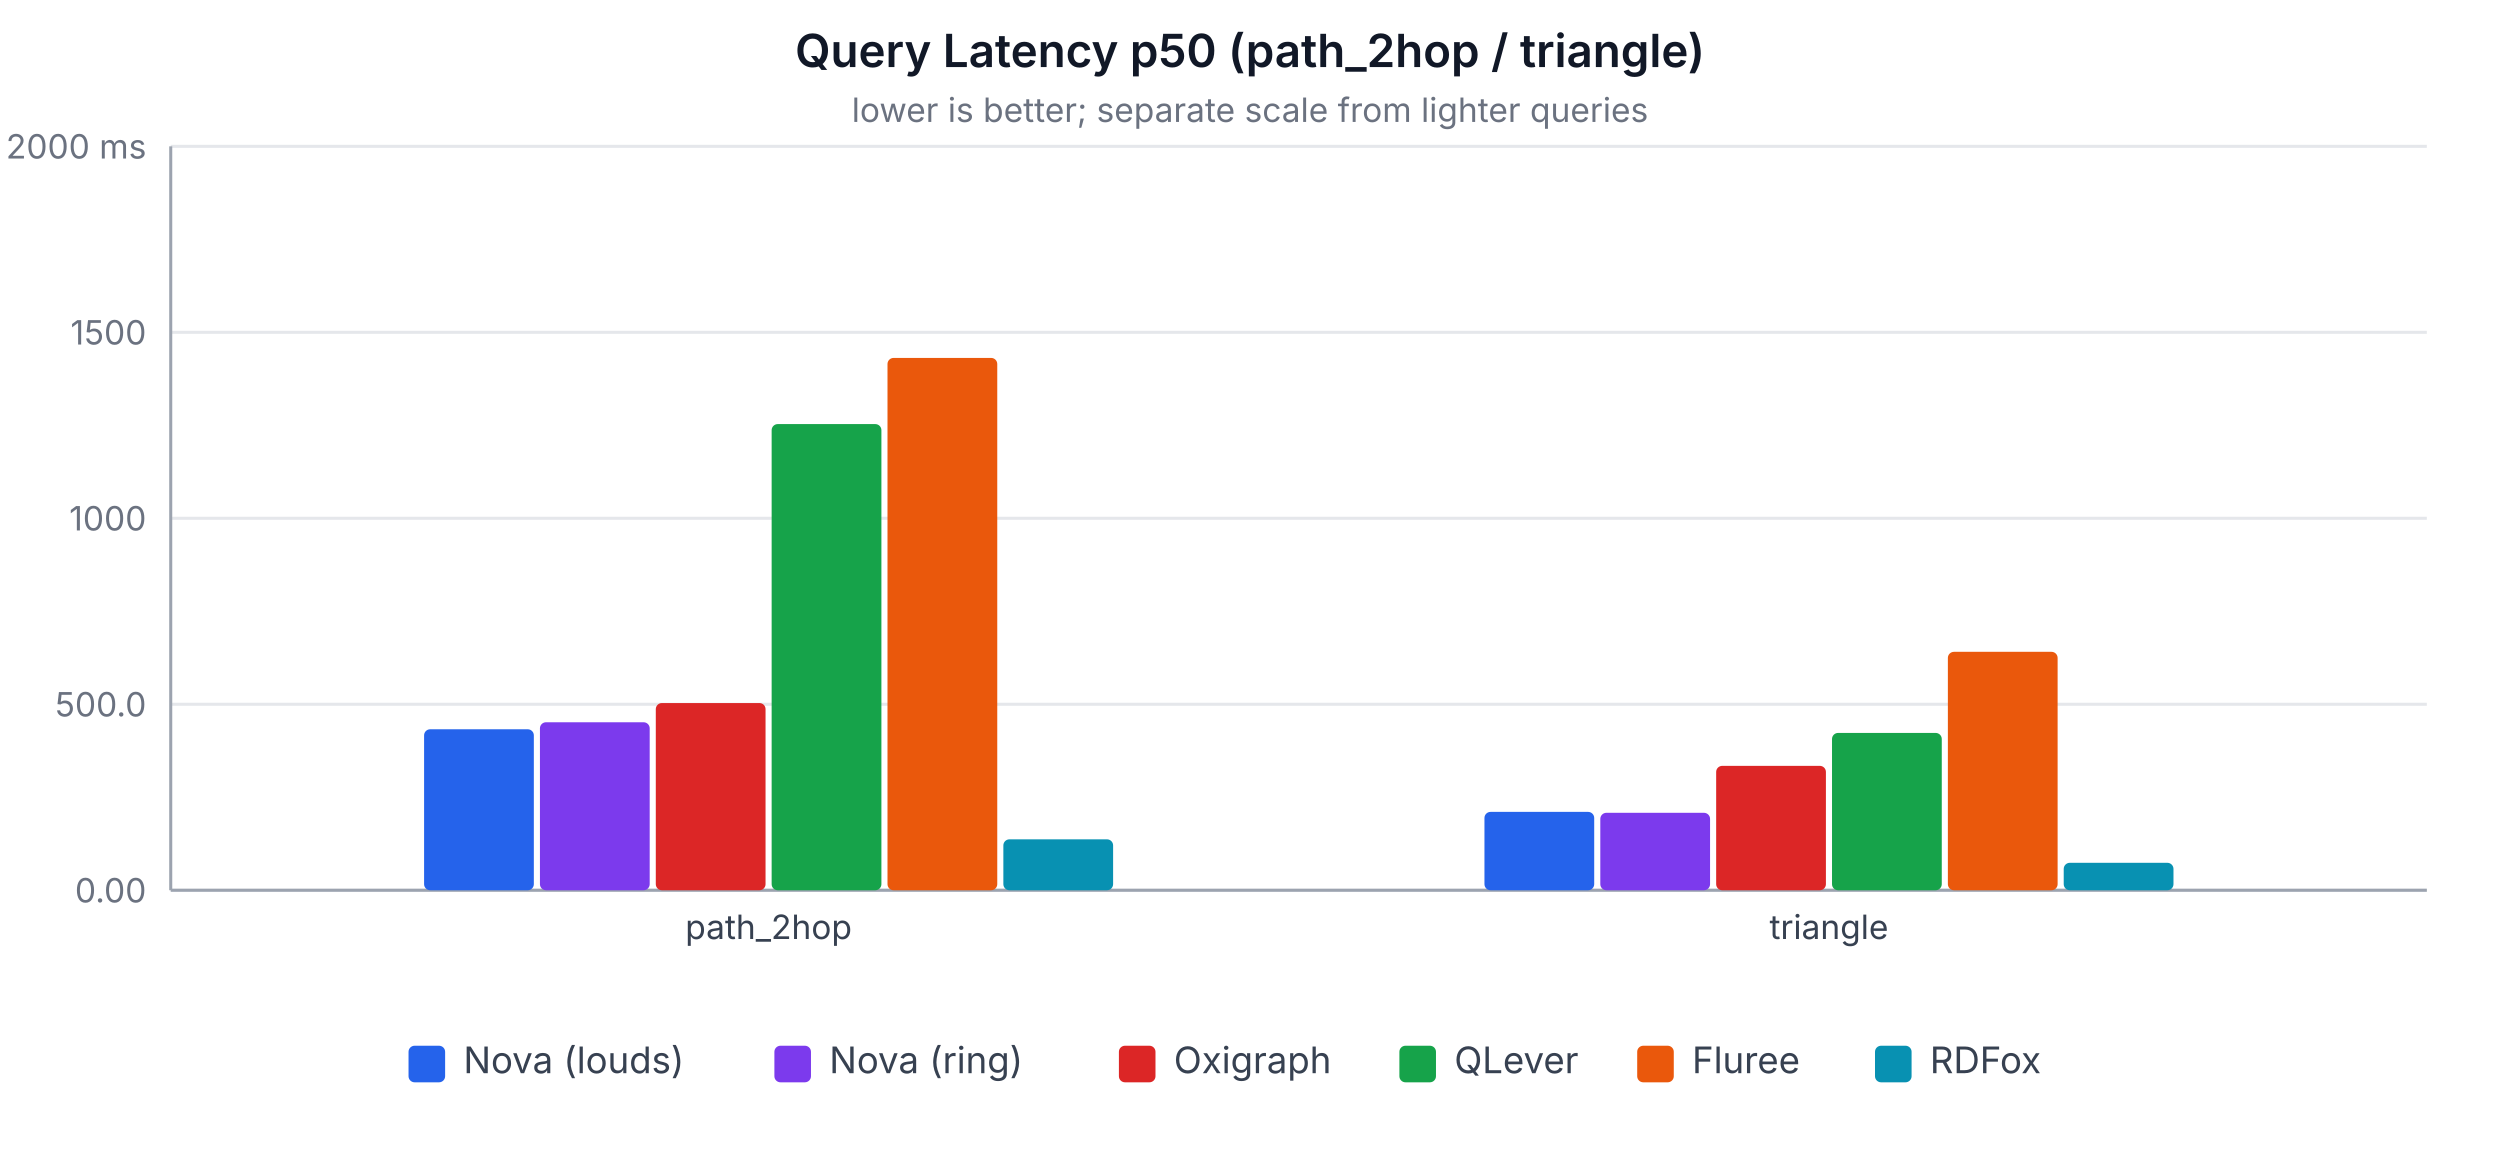
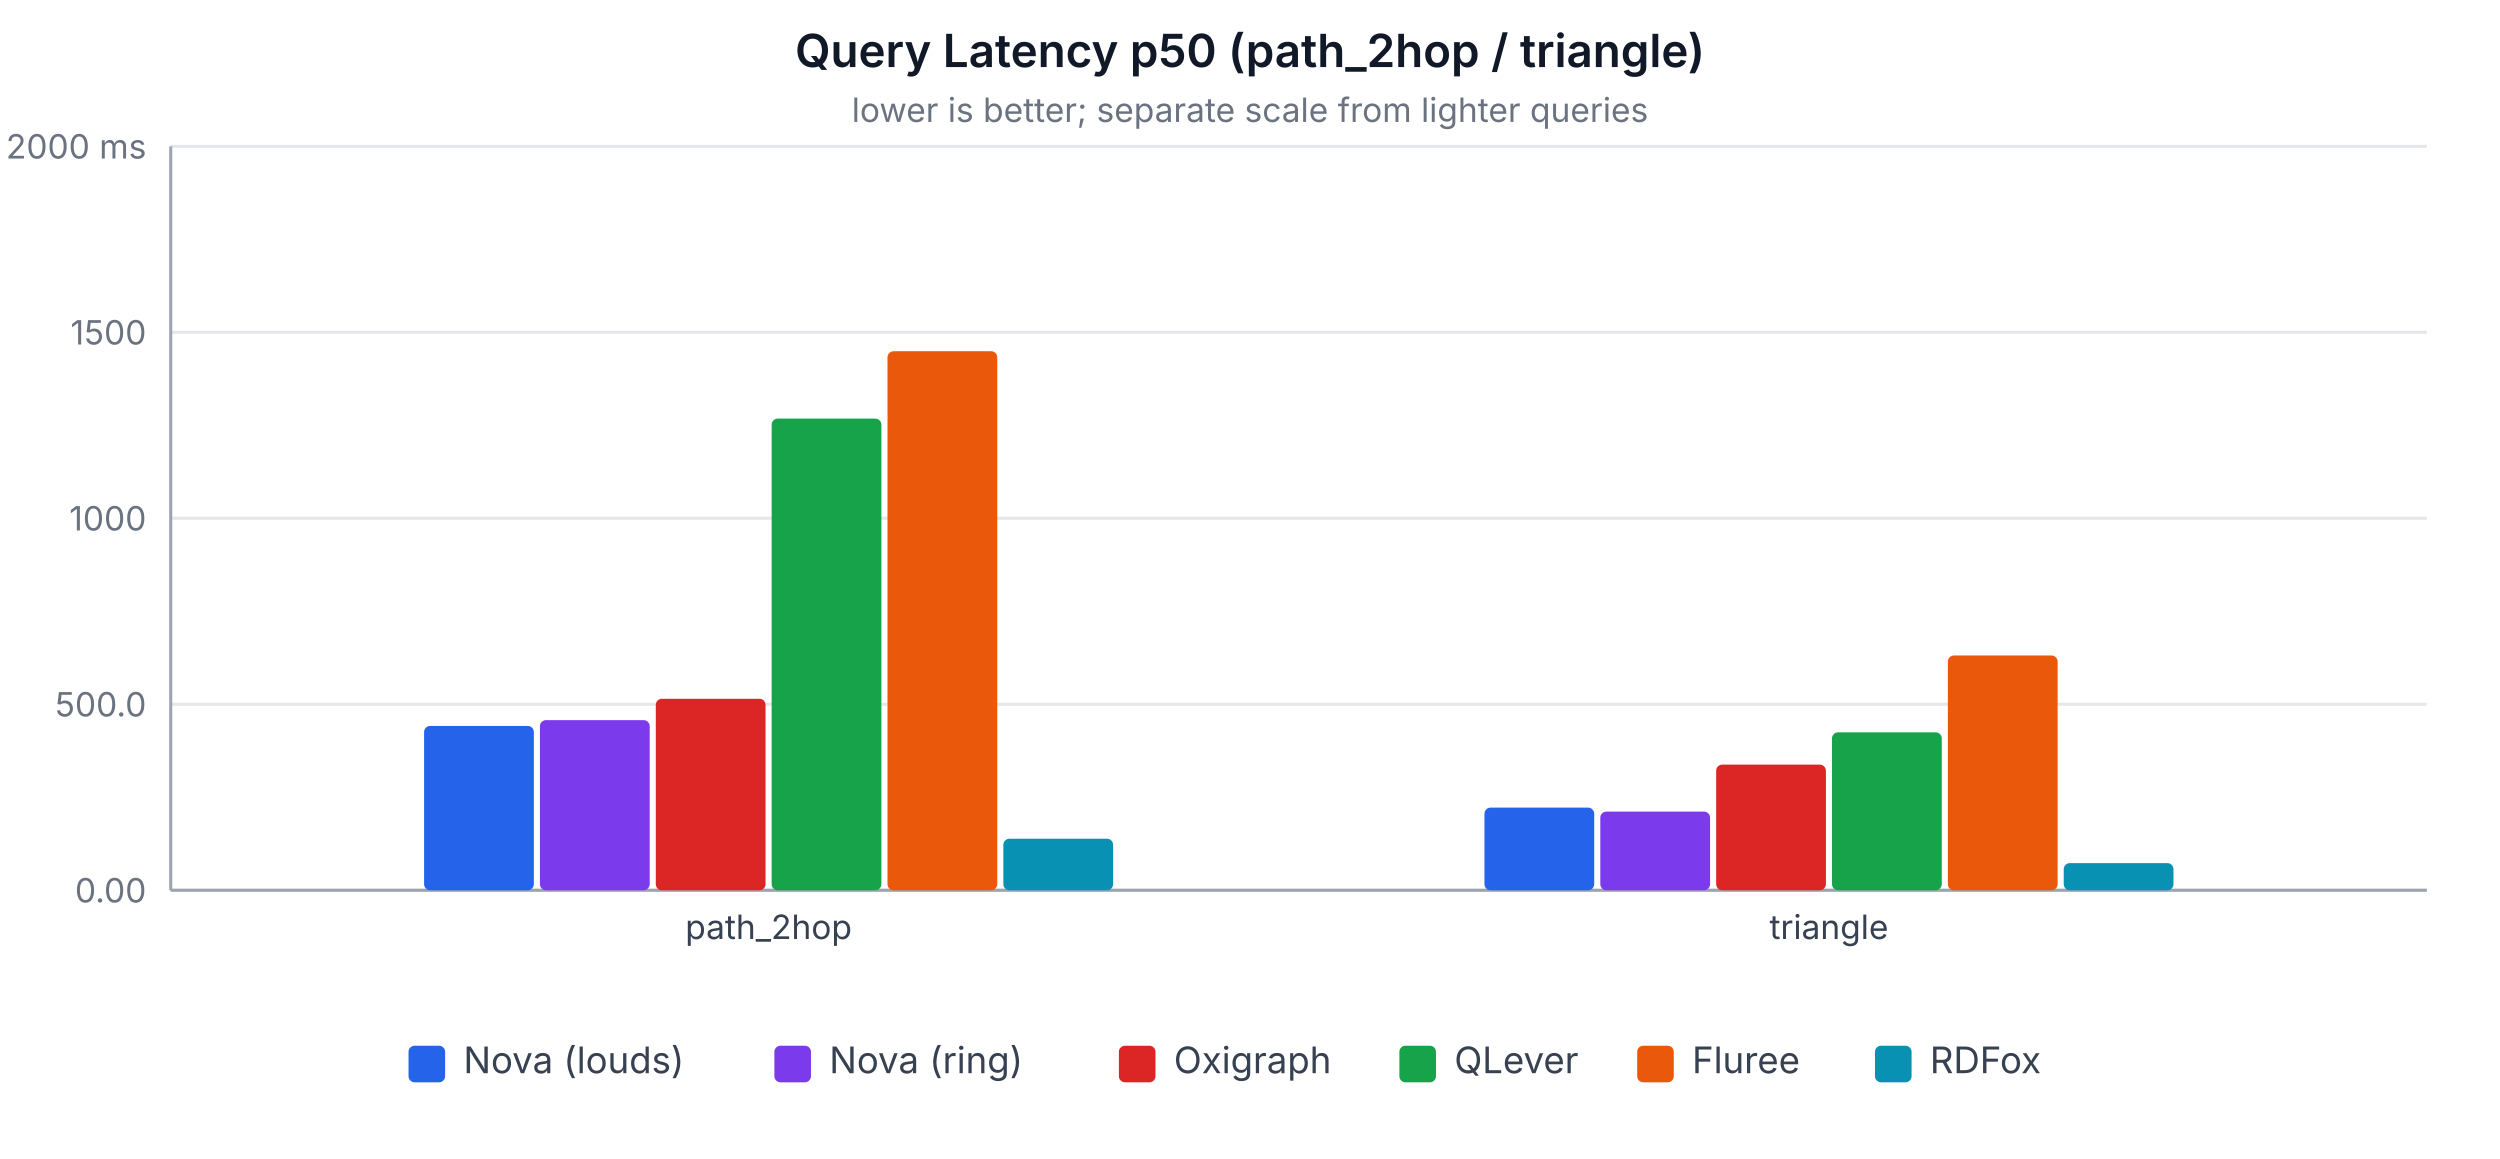
<svg xmlns="http://www.w3.org/2000/svg" width="820" height="380" viewBox="0 0 820 380" role="img" aria-label="Query Latency p50 (path_2hop / triangle)">
  <style>
  .title { fill: #111827; }
  .muted { fill: #6b7280; }
  .label { fill: #374151; }
  .grid  { stroke: #e5e7eb; stroke-width: 1; }
  .axis  { stroke: #9ca3af; stroke-width: 1; }
  @media (prefers-color-scheme: dark) {
    .title { fill: #f3f4f6; }
    .muted { fill: #9ca3af; }
    .label { fill: #d1d5db; }
    .grid  { stroke: #374151; }
    .axis  { stroke: #6b7280; }
  }
</style>
  <text class="title" x="410.0" y="22" text-anchor="middle" font-family="system-ui, -apple-system, sans-serif" font-size="15" font-weight="600">Query Latency p50 (path_2hop / triangle)</text>
  <text class="muted" x="410.0" y="40" text-anchor="middle" font-family="system-ui, -apple-system, sans-serif" font-size="11">lower is better; separate scale from lighter queries</text>
  <line class="grid" x1="56" y1="292.0" x2="796" y2="292.0" />
  <text class="muted" x="48" y="296.0" text-anchor="end" font-family="system-ui, -apple-system, sans-serif" font-size="11">0.00</text>
  <line class="grid" x1="56" y1="231.0" x2="796" y2="231.0" />
  <text class="muted" x="48" y="235.0" text-anchor="end" font-family="system-ui, -apple-system, sans-serif" font-size="11">500.0</text>
  <line class="grid" x1="56" y1="170.0" x2="796" y2="170.0" />
  <text class="muted" x="48" y="174.0" text-anchor="end" font-family="system-ui, -apple-system, sans-serif" font-size="11">1000</text>
  <line class="grid" x1="56" y1="109.0" x2="796" y2="109.0" />
  <text class="muted" x="48" y="113.0" text-anchor="end" font-family="system-ui, -apple-system, sans-serif" font-size="11">1500</text>
  <line class="grid" x1="56" y1="48.0" x2="796" y2="48.0" />
  <text class="muted" x="48" y="52.0" text-anchor="end" font-family="system-ui, -apple-system, sans-serif" font-size="11">2000 ms</text>
  <line class="axis" x1="56" y1="48" x2="56" y2="292" />
  <line class="axis" x1="56" y1="292" x2="796" y2="292" />
-   <rect x="139.1" y="239.2" width="36.0" height="52.8" fill="#2563eb" rx="2" />
-   <rect x="177.1" y="236.9" width="36.0" height="55.1" fill="#7c3aed" rx="2" />
-   <rect x="215.1" y="230.6" width="36.0" height="61.4" fill="#dc2626" rx="2" />
-   <rect x="253.1" y="139.1" width="36.0" height="152.9" fill="#16a34a" rx="2" />
-   <rect x="291.1" y="117.4" width="36.0" height="174.6" fill="#ea580c" rx="2" />
-   <rect x="329.1" y="275.3" width="36.0" height="16.7" fill="#0891b2" rx="2" />
+   <rect x="139.1" y="238.1" width="36.0" height="53.9" fill="#2563eb" rx="2" />
+   <rect x="177.1" y="236.2" width="36.0" height="55.8" fill="#7c3aed" rx="2" />
+   <rect x="215.1" y="229.2" width="36.0" height="62.8" fill="#dc2626" rx="2" />
+   <rect x="253.1" y="137.3" width="36.0" height="154.7" fill="#16a34a" rx="2" />
+   <rect x="291.1" y="115.2" width="36.0" height="176.8" fill="#ea580c" rx="2" />
+   <rect x="329.1" y="275.1" width="36.0" height="16.9" fill="#0891b2" rx="2" />
  <text class="label" x="252.1" y="308" text-anchor="middle" font-family="system-ui, -apple-system, sans-serif" font-size="11">path_2hop</text>
-   <rect x="486.9" y="266.3" width="36.0" height="25.7" fill="#2563eb" rx="2" />
-   <rect x="524.9" y="266.6" width="36.0" height="25.4" fill="#7c3aed" rx="2" />
-   <rect x="562.9" y="251.2" width="36.0" height="40.8" fill="#dc2626" rx="2" />
-   <rect x="600.9" y="240.4" width="36.0" height="51.6" fill="#16a34a" rx="2" />
-   <rect x="638.9" y="213.8" width="36.0" height="78.2" fill="#ea580c" rx="2" />
-   <rect x="676.9" y="283.0" width="36.0" height="9.0" fill="#0891b2" rx="2" />
+   <rect x="486.9" y="264.9" width="36.0" height="27.1" fill="#2563eb" rx="2" />
+   <rect x="524.9" y="266.2" width="36.0" height="25.8" fill="#7c3aed" rx="2" />
+   <rect x="562.9" y="250.8" width="36.0" height="41.2" fill="#dc2626" rx="2" />
+   <rect x="600.9" y="240.2" width="36.0" height="51.8" fill="#16a34a" rx="2" />
+   <rect x="638.9" y="215.0" width="36.0" height="77.0" fill="#ea580c" rx="2" />
+   <rect x="676.9" y="283.1" width="36.0" height="8.9" fill="#0891b2" rx="2" />
  <text class="label" x="599.9" y="308" text-anchor="middle" font-family="system-ui, -apple-system, sans-serif" font-size="11">triangle</text>
  <rect x="134.0" y="343" width="12" height="12" fill="#2563eb" rx="2" />
  <text class="label" x="152.0" y="352" font-family="system-ui, -apple-system, sans-serif" font-size="12">Nova (louds)</text>
  <rect x="254.0" y="343" width="12" height="12" fill="#7c3aed" rx="2" />
  <text class="label" x="272.0" y="352" font-family="system-ui, -apple-system, sans-serif" font-size="12">Nova (ring)</text>
  <rect x="367.0" y="343" width="12" height="12" fill="#dc2626" rx="2" />
  <text class="label" x="385.0" y="352" font-family="system-ui, -apple-system, sans-serif" font-size="12">Oxigraph</text>
  <rect x="459.0" y="343" width="12" height="12" fill="#16a34a" rx="2" />
  <text class="label" x="477.0" y="352" font-family="system-ui, -apple-system, sans-serif" font-size="12">QLever</text>
  <rect x="537.0" y="343" width="12" height="12" fill="#ea580c" rx="2" />
  <text class="label" x="555.0" y="352" font-family="system-ui, -apple-system, sans-serif" font-size="12">Fluree</text>
  <rect x="615.0" y="343" width="12" height="12" fill="#0891b2" rx="2" />
  <text class="label" x="633.0" y="352" font-family="system-ui, -apple-system, sans-serif" font-size="12">RDFox</text>
</svg>
